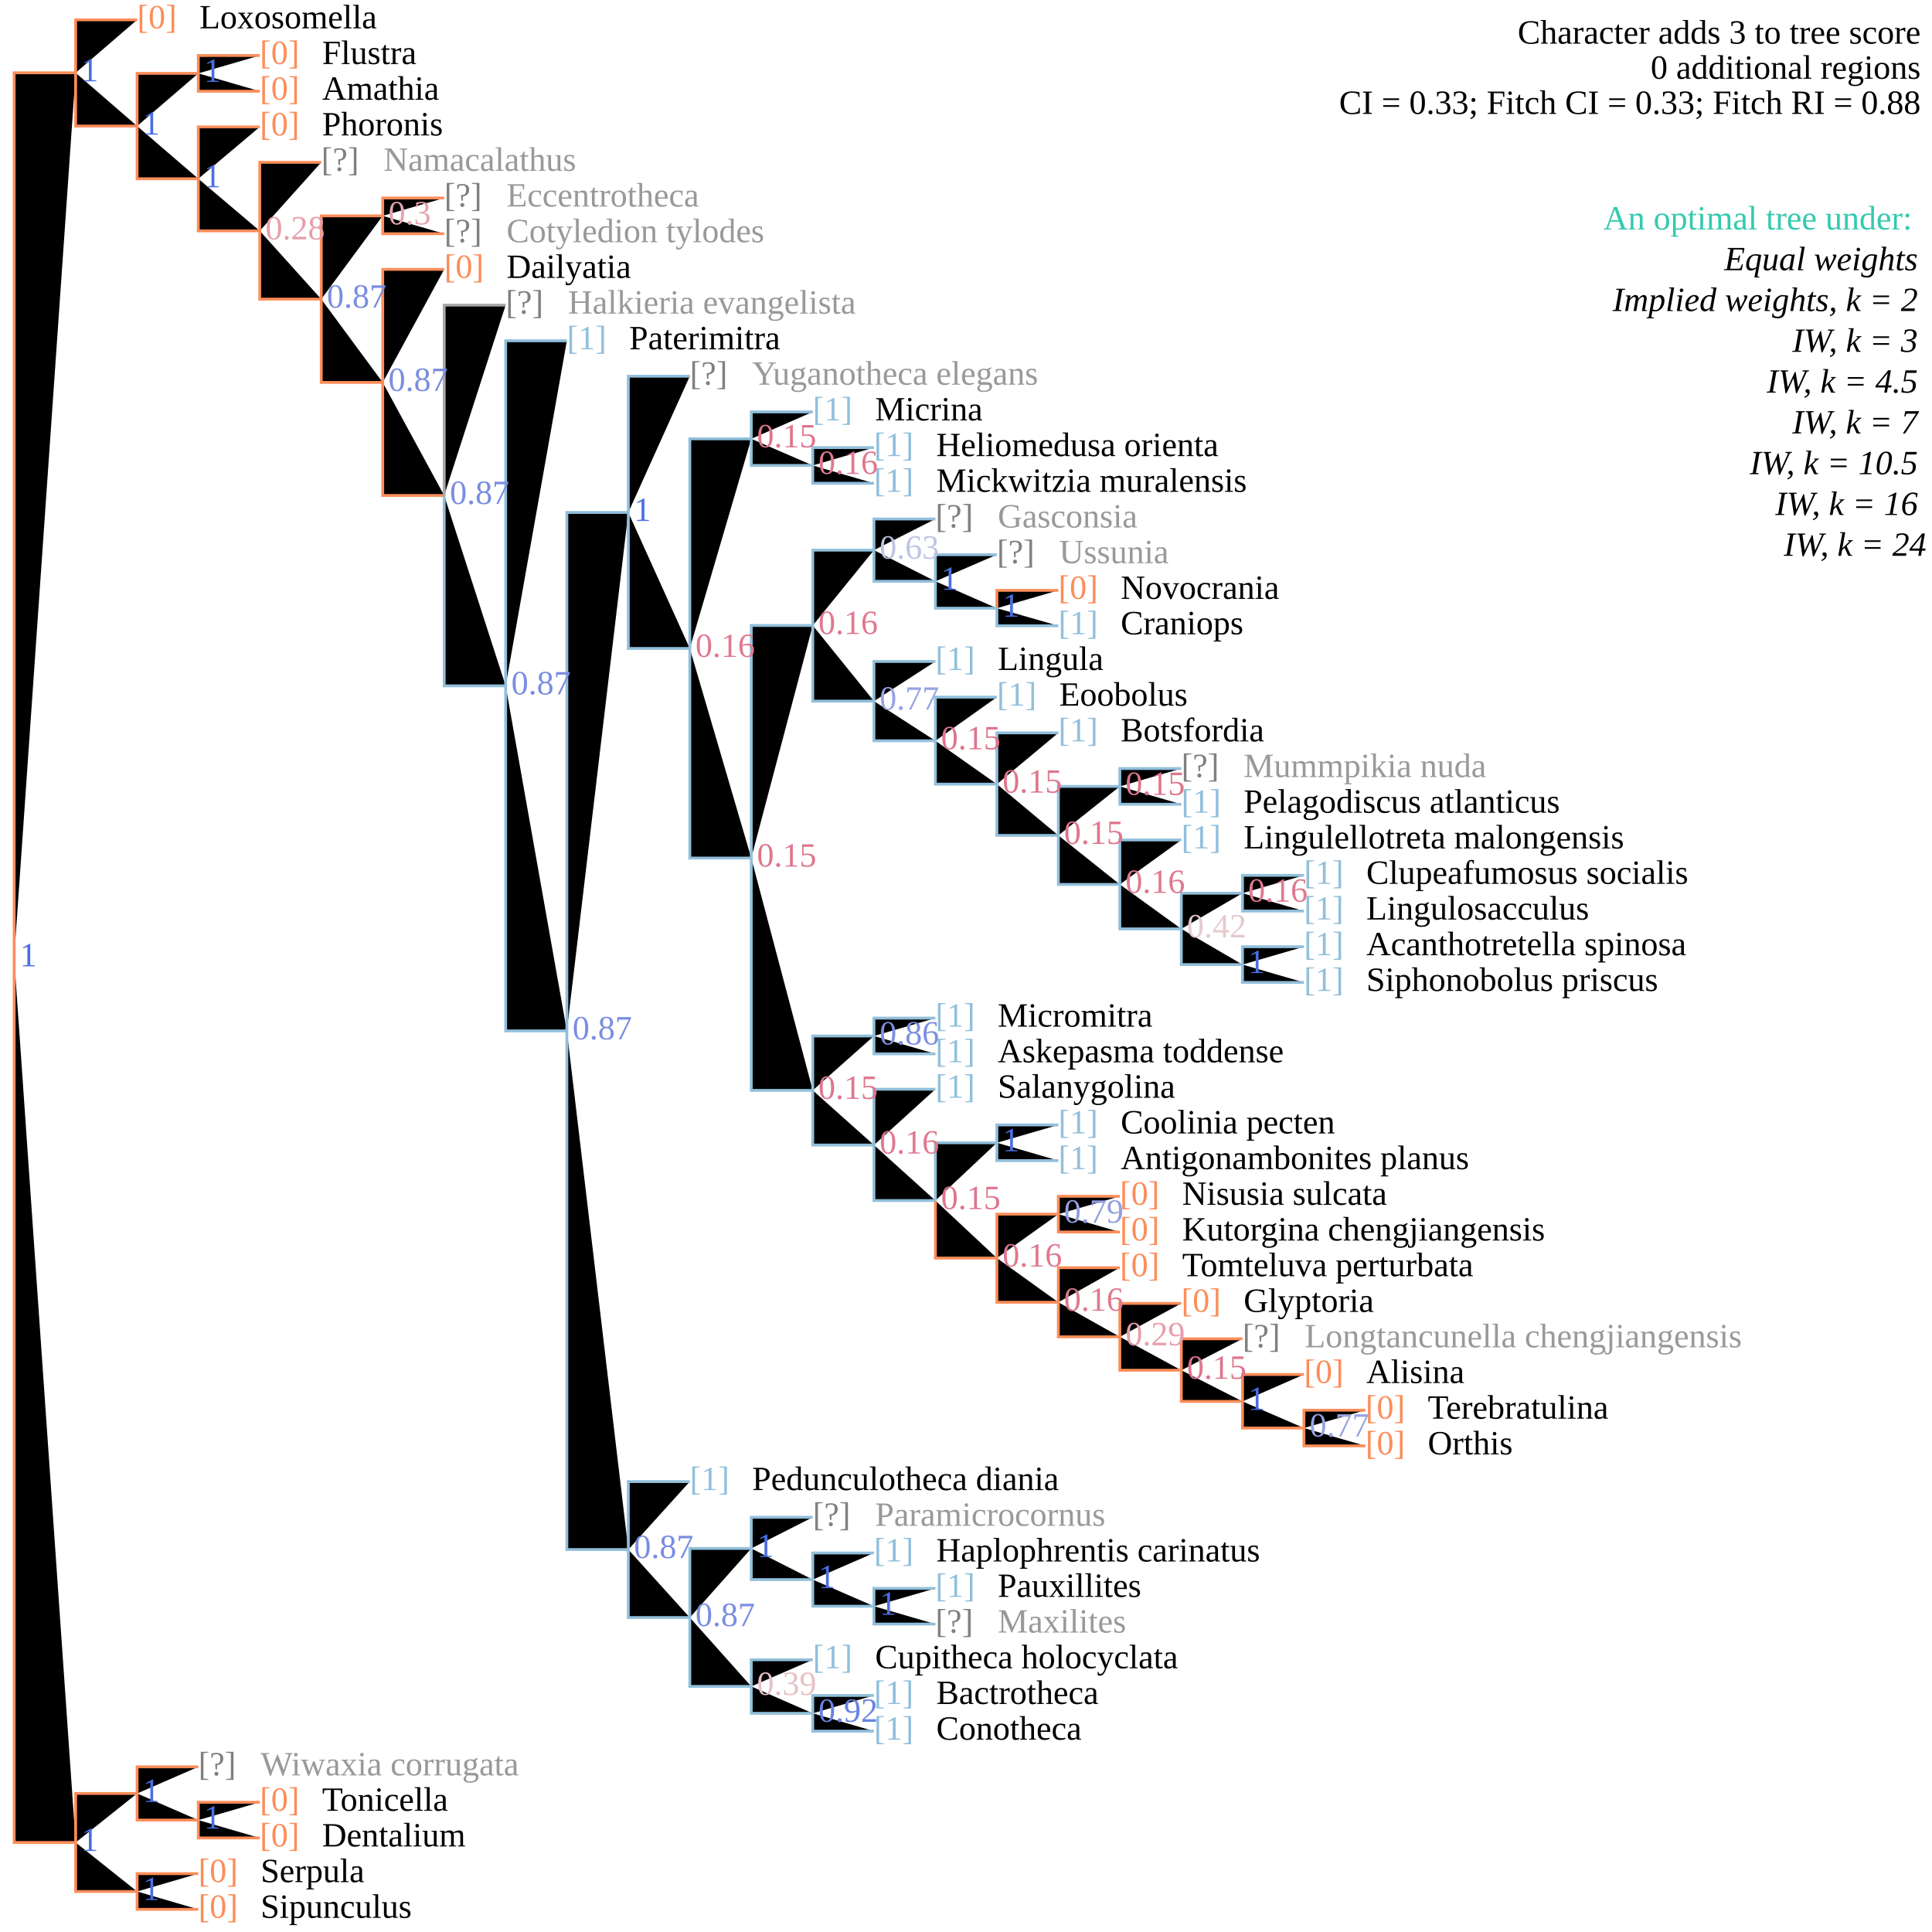
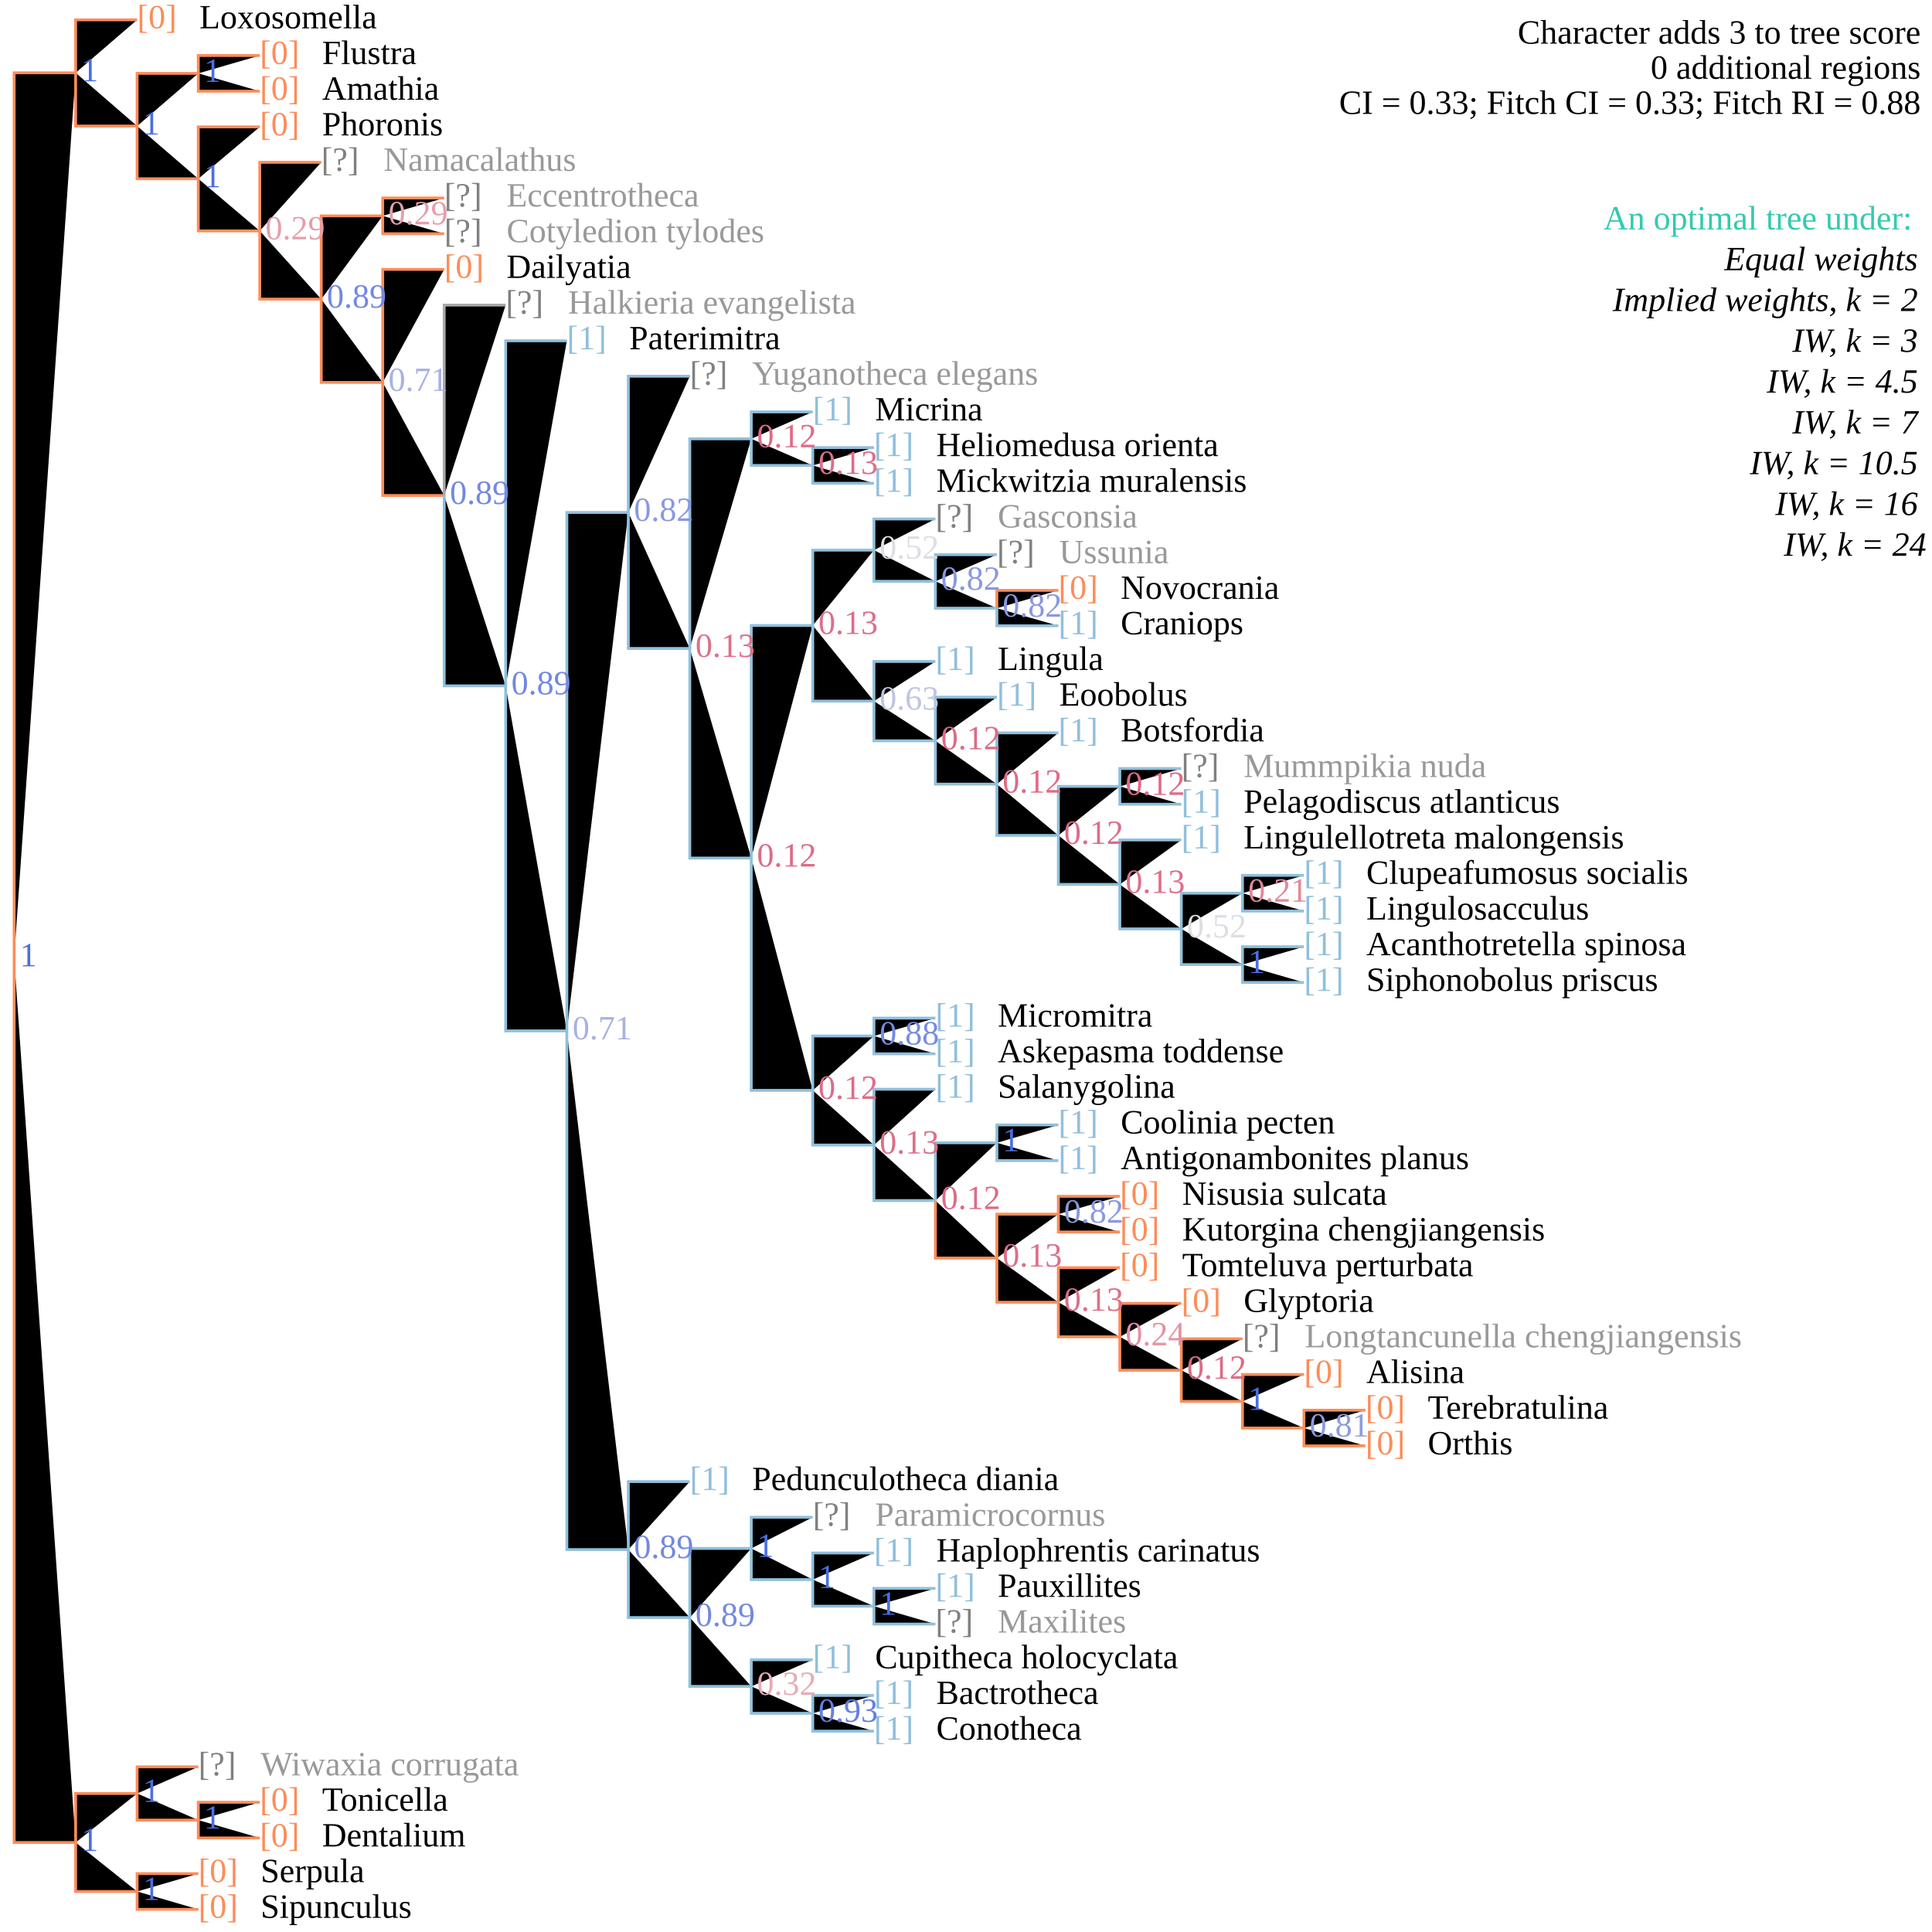
<svg xmlns="http://www.w3.org/2000/svg" version="1.1" width="682" height="682" class="tree" data-char="1">
  <text x="678" y="15.4" text-anchor="end" class="stepsLabel">Character adds <tspan class="score">3</tspan> to tree score</text>
  <text x="678" y="27.8" text-anchor="end" class="stepsLabel">
    <tspan class="score">0</tspan> additional regions</text>
  <text x="678" y="40.2" text-anchor="end" class="stepsLabel">CI = 0.33; Fitch CI = 0.33; Fitch RI = 0.88</text>
  <text x="678" y="65" text-anchor="end" class="stepsLabel">
    <tspan dy="16" fill="#34caaf">An optimal tree under:</tspan>
    <tspan x="680" style="font-style:italic" class="notThisAn" dy="1.2em">Equal weights</tspan>
    <tspan x="680" style="font-style:italic" class="notThisAn" dy="1.2em">Implied weights, k = 2</tspan>
    <tspan x="680" style="font-style:italic" class="notThisAn" dy="1.2em">IW, k = 3</tspan>
    <tspan x="680" style="font-style:italic" class="notThisAn" dy="1.2em">IW, k = 4.5</tspan>
    <tspan x="680" style="font-style:italic" class="notThisAn" dy="1.2em">IW, k = 7</tspan>
    <tspan x="680" style="font-style:italic" class="thisAn" dy="1.2em">IW, k = 10.5</tspan>
    <tspan x="680" style="font-style:italic" class="notThisAn" dy="1.2em">IW, k = 16</tspan>
    <tspan x="680" style="font-style:italic" class="notThisAn" dy="1.2em">IW, k = 24</tspan>
  </text>
  <text x="70" y="664.4" fill="#fc8d59" class="flag">[0]</text>
  <text x="92" y="664.4" fill="#000" class="taxonLabel">Serpula</text>
  <text x="70" y="677" fill="#fc8d59" class="flag">[0]</text>
  <text x="92" y="677" fill="#000" class="taxonLabel">Sipunculus</text>
  <text x="91.7" y="639.2" fill="#fc8d59" class="flag">[0]</text>
  <text x="113.7" y="639.2" fill="#000" class="taxonLabel">Tonicella</text>
  <text x="91.7" y="651.8" fill="#fc8d59" class="flag">[0]</text>
  <text x="113.7" y="651.8" fill="#000" class="taxonLabel">Dentalium</text>
  <text x="70" y="626.7" fill="grey" class="flag">[?]</text>
  <text x="92" y="626.7" fill="#999" class="taxonLabel">Wiwaxia corrugata</text>
  <text x="308.5" y="601.5" fill="#91bfdb" class="flag">[1]</text>
  <text x="330.5" y="601.5" fill="#000" class="taxonLabel">Bactrotheca</text>
  <text x="308.5" y="614.1" fill="#91bfdb" class="flag">[1]</text>
  <text x="330.5" y="614.1" fill="#000" class="taxonLabel">Conotheca</text>
  <text x="286.9" y="588.9" fill="#91bfdb" class="flag">[1]</text>
  <text x="308.9" y="588.9" fill="#000" class="taxonLabel">Cupitheca holocyclata</text>
  <text x="330.2" y="563.7" fill="#91bfdb" class="flag">[1]</text>
  <text x="352.2" y="563.7" fill="#000" class="taxonLabel">Pauxillites</text>
  <text x="330.2" y="576.3" fill="grey" class="flag">[?]</text>
  <text x="352.2" y="576.3" fill="#999" class="taxonLabel">Maxilites</text>
  <text x="308.5" y="551.2" fill="#91bfdb" class="flag">[1]</text>
  <text x="330.5" y="551.2" fill="#000" class="taxonLabel">Haplophrentis carinatus</text>
  <text x="286.9" y="538.6" fill="grey" class="flag">[?]</text>
  <text x="308.9" y="538.6" fill="#999" class="taxonLabel">Paramicrocornus</text>
  <text x="243.5" y="526" fill="#91bfdb" class="flag">[1]</text>
  <text x="265.5" y="526" fill="#000" class="taxonLabel">Pedunculotheca diania</text>
  <text x="482" y="500.8" fill="#fc8d59" class="flag">[0]</text>
  <text x="504" y="500.8" fill="#000" class="taxonLabel">Terebratulina</text>
  <text x="482" y="513.4" fill="#fc8d59" class="flag">[0]</text>
  <text x="504" y="513.4" fill="#000" class="taxonLabel">Orthis</text>
  <text x="460.3" y="488.2" fill="#fc8d59" class="flag">[0]</text>
  <text x="482.3" y="488.2" fill="#000" class="taxonLabel">Alisina</text>
  <text x="438.6" y="475.6" fill="grey" class="flag">[?]</text>
  <text x="460.6" y="475.6" fill="#999" class="taxonLabel">Longtancunella chengjiangensis</text>
  <text x="417" y="463.1" fill="#fc8d59" class="flag">[0]</text>
  <text x="439" y="463.1" fill="#000" class="taxonLabel">Glyptoria</text>
  <text x="395.3" y="450.5" fill="#fc8d59" class="flag">[0]</text>
  <text x="417.3" y="450.5" fill="#000" class="taxonLabel">Tomteluva perturbata</text>
  <text x="395.3" y="425.3" fill="#fc8d59" class="flag">[0]</text>
  <text x="417.3" y="425.3" fill="#000" class="taxonLabel">Nisusia sulcata</text>
  <text x="395.3" y="437.9" fill="#fc8d59" class="flag">[0]</text>
  <text x="417.3" y="437.9" fill="#000" class="taxonLabel">Kutorgina chengjiangensis</text>
  <text x="373.6" y="400.1" fill="#91bfdb" class="flag">[1]</text>
  <text x="395.6" y="400.1" fill="#000" class="taxonLabel">Coolinia pecten</text>
  <text x="373.6" y="412.7" fill="#91bfdb" class="flag">[1]</text>
  <text x="395.6" y="412.7" fill="#000" class="taxonLabel">Antigonambonites planus</text>
  <text x="330.2" y="387.5" fill="#91bfdb" class="flag">[1]</text>
  <text x="352.2" y="387.5" fill="#000" class="taxonLabel">Salanygolina</text>
  <text x="330.2" y="362.4" fill="#91bfdb" class="flag">[1]</text>
  <text x="352.2" y="362.4" fill="#000" class="taxonLabel">Micromitra</text>
  <text x="330.2" y="375" fill="#91bfdb" class="flag">[1]</text>
  <text x="352.2" y="375" fill="#000" class="taxonLabel">Askepasma toddense</text>
  <text x="460.3" y="337.2" fill="#91bfdb" class="flag">[1]</text>
  <text x="482.3" y="337.2" fill="#000" class="taxonLabel">Acanthotretella spinosa</text>
  <text x="460.3" y="349.8" fill="#91bfdb" class="flag">[1]</text>
  <text x="482.3" y="349.8" fill="#000" class="taxonLabel">Siphonobolus priscus</text>
  <text x="460.3" y="312" fill="#91bfdb" class="flag">[1]</text>
  <text x="482.3" y="312" fill="#000" class="taxonLabel">Clupeafumosus socialis</text>
  <text x="460.3" y="324.6" fill="#91bfdb" class="flag">[1]</text>
  <text x="482.3" y="324.6" fill="#000" class="taxonLabel">Lingulosacculus</text>
  <text x="417" y="299.5" fill="#91bfdb" class="flag">[1]</text>
  <text x="439" y="299.5" fill="#000" class="taxonLabel">Lingulellotreta malongensis</text>
  <text x="417" y="274.3" fill="grey" class="flag">[?]</text>
  <text x="439" y="274.3" fill="#999" class="taxonLabel">Mummpikia nuda</text>
  <text x="417" y="286.9" fill="#91bfdb" class="flag">[1]</text>
  <text x="439" y="286.9" fill="#000" class="taxonLabel">Pelagodiscus atlanticus</text>
  <text x="373.6" y="261.7" fill="#91bfdb" class="flag">[1]</text>
  <text x="395.6" y="261.7" fill="#000" class="taxonLabel">Botsfordia</text>
  <text x="351.9" y="249.1" fill="#91bfdb" class="flag">[1]</text>
  <text x="373.9" y="249.1" fill="#000" class="taxonLabel">Eoobolus</text>
  <text x="330.2" y="236.5" fill="#91bfdb" class="flag">[1]</text>
  <text x="352.2" y="236.5" fill="#000" class="taxonLabel">Lingula</text>
  <text x="373.6" y="211.4" fill="#fc8d59" class="flag">[0]</text>
  <text x="395.6" y="211.4" fill="#000" class="taxonLabel">Novocrania</text>
  <text x="373.6" y="223.9" fill="#91bfdb" class="flag">[1]</text>
  <text x="395.6" y="223.9" fill="#000" class="taxonLabel">Craniops</text>
  <text x="351.9" y="198.8" fill="grey" class="flag">[?]</text>
  <text x="373.9" y="198.8" fill="#999" class="taxonLabel">Ussunia</text>
  <text x="330.2" y="186.2" fill="grey" class="flag">[?]</text>
  <text x="352.2" y="186.2" fill="#999" class="taxonLabel">Gasconsia</text>
  <text x="308.5" y="161" fill="#91bfdb" class="flag">[1]</text>
  <text x="330.5" y="161" fill="#000" class="taxonLabel">Heliomedusa orienta</text>
  <text x="308.5" y="173.6" fill="#91bfdb" class="flag">[1]</text>
  <text x="330.5" y="173.6" fill="#000" class="taxonLabel">Mickwitzia muralensis</text>
  <text x="286.9" y="148.4" fill="#91bfdb" class="flag">[1]</text>
  <text x="308.9" y="148.4" fill="#000" class="taxonLabel">Micrina</text>
  <text x="243.5" y="135.8" fill="grey" class="flag">[?]</text>
  <text x="265.5" y="135.8" fill="#999" class="taxonLabel">Yuganotheca elegans</text>
  <text x="200.1" y="123.3" fill="#91bfdb" class="flag">[1]</text>
  <text x="222.1" y="123.3" fill="#000" class="taxonLabel">Paterimitra</text>
  <text x="178.5" y="110.7" fill="grey" class="flag">[?]</text>
  <text x="200.5" y="110.7" fill="#999" class="taxonLabel">Halkieria evangelista</text>
  <text x="156.8" y="98.1" fill="#fc8d59" class="flag">[0]</text>
  <text x="178.8" y="98.1" fill="#000" class="taxonLabel">Dailyatia</text>
  <text x="156.8" y="72.9" fill="grey" class="flag">[?]</text>
  <text x="178.8" y="72.9" fill="#999" class="taxonLabel">Eccentrotheca</text>
  <text x="156.8" y="85.5" fill="grey" class="flag">[?]</text>
  <text x="178.8" y="85.5" fill="#999" class="taxonLabel">Cotyledion tylodes</text>
  <text x="113.4" y="60.3" fill="grey" class="flag">[?]</text>
  <text x="135.4" y="60.3" fill="#999" class="taxonLabel">Namacalathus</text>
  <text x="91.7" y="47.8" fill="#fc8d59" class="flag">[0]</text>
  <text x="113.7" y="47.8" fill="#000" class="taxonLabel">Phoronis</text>
  <text x="91.7" y="22.6" fill="#fc8d59" class="flag">[0]</text>
  <text x="113.7" y="22.6" fill="#000" class="taxonLabel">Flustra</text>
  <text x="91.7" y="35.2" fill="#fc8d59" class="flag">[0]</text>
  <text x="113.7" y="35.2" fill="#000" class="taxonLabel">Amathia</text>
  <text x="48.4" y="10" fill="#fc8d59" class="flag">[0]</text>
  <text x="70.4" y="10" fill="#000" class="taxonLabel">Loxosomella</text>
  <path d="M5,338.1V25.7H26.7M26.7,25.7V7H48.4M26.7,25.7V44.5H48.4M48.4,44.5V25.9H70M70,25.9V19.6H91.7M70,25.9V32.2H91.7M48.4,44.5V63.1H70M70,63.1V44.8H91.7M70,63.1V81.5H91.7M91.7,81.5V57.3H113.4M91.7,81.5V105.6H113.4M113.4,105.6V76.2H135.1M135.1,76.2V69.9H156.8M135.1,76.2V82.5H156.8M113.4,105.6V135H135.1M135.1,135V95.1H156.8M135.1,135V174.9H156.8M351.9,214.7V208.4H373.6M330.2,423.8V444.1H351.9M351.9,444.1V428.6H373.6M373.6,428.6V422.3H395.3M373.6,428.6V434.9H395.3M351.9,444.1V459.7H373.6M373.6,459.7V447.5H395.3M373.6,459.7V471.9H395.3M395.3,471.9V460.1H417M395.3,471.9V483.7H417M417,483.7V472.6H438.6M417,483.7V494.7H438.6M438.6,494.7V485.2H460.3M438.6,494.7V504.1H460.3M460.3,504.1V497.8H482M460.3,504.1V510.4H482M5,338.1V650.4H26.7M26.7,650.4V633.1H48.4M48.4,633.1V623.7H70M48.4,633.1V642.5H70M70,642.5V636.2H91.7M70,642.5V648.8H91.7M26.7,650.4V667.7H48.4M48.4,667.7V661.4H70M48.4,667.7V674H70" stroke="#fc8d59" />
  <path d="M156.8,174.9V107.7H178.5" stroke="darkgrey" />
  <path d="M156.8,174.9V242.1H178.5M178.5,242.1V120.3H200.1M178.5,242.1V363.9H200.1M200.1,363.9V180.9H221.8M221.8,180.9V132.8H243.5M221.8,180.9V228.9H243.5M243.5,228.9V154.9H265.2M265.2,154.9V145.4H286.9M265.2,154.9V164.3H286.9M286.9,164.3V158H308.5M286.9,164.3V170.6H308.5M243.5,228.9V302.9H265.2M265.2,302.9V220.8H286.9M286.9,220.8V194.2H308.5M308.5,194.2V183.2H330.2M308.5,194.2V205.2H330.2M330.2,205.2V195.8H351.9M330.2,205.2V214.7H351.9M351.9,214.7V220.9H373.6M286.9,220.8V247.5H308.5M308.5,247.5V233.5H330.2M308.5,247.5V261.5H330.2M330.2,261.5V246.1H351.9M330.2,261.5V276.8H351.9M351.9,276.8V258.7H373.6M351.9,276.8V294.9H373.6M373.6,294.9V277.6H395.3M395.3,277.6V271.3H417M395.3,277.6V283.9H417M373.6,294.9V312.2H395.3M395.3,312.2V296.5H417M395.3,312.2V327.9H417M417,327.9V315.3H438.6M438.6,315.3V309H460.3M438.6,315.3V321.6H460.3M417,327.9V340.5H438.6M438.6,340.5V334.2H460.3M438.6,340.5V346.8H460.3M265.2,302.9V384.9H286.9M286.9,384.9V365.7H308.5M308.5,365.7V359.4H330.2M308.5,365.7V372H330.2M286.9,384.9V404.2H308.5M308.5,404.2V384.5H330.2M308.5,404.2V423.8H330.2M330.2,423.8V403.4H351.9M351.9,403.4V397.1H373.6M351.9,403.4V409.7H373.6M200.1,363.9V547H221.8M221.8,547V523H243.5M221.8,547V571H243.5M243.5,571V546.6H265.2M265.2,546.6V535.6H286.9M265.2,546.6V557.6H286.9M286.9,557.6V548.2H308.5M286.9,557.6V567H308.5M308.5,567V560.7H330.2M308.5,567V573.3H330.2M243.5,571V595.3H265.2M265.2,595.3V585.9H286.9M265.2,595.3V604.8H286.9M286.9,604.8V598.5H308.5M286.9,604.8V611.1H308.5" stroke="#91bfdb" />
  <text x="7" y="341.1" class="node" fill="#4A6FE3">1</text>
  <text x="28.7" y="28.7" class="node" fill="#4A6FE3">1</text>
  <text x="50.4" y="47.5" class="node" fill="#4A6FE3">1</text>
  <text x="72" y="28.9" class="node" fill="#4A6FE3">1</text>
  <text x="72" y="66.1" class="node" fill="#4A6FE3">1</text>
-   <text x="93.7" y="84.5" class="node" fill="#E59FAC">0.28</text>
-   <text x="115.4" y="108.6" class="node" fill="#7A8DE1">0.87</text>
-   <text x="137.1" y="79.2" class="node" fill="#E5A5B1">0.3</text>
-   <text x="137.1" y="138" class="node" fill="#7A8DE1">0.87</text>
-   <text x="158.8" y="177.9" class="node" fill="#7A8DE1">0.87</text>
-   <text x="180.5" y="245.1" class="node" fill="#7A8DE1">0.87</text>
-   <text x="202.1" y="366.9" class="node" fill="#7A8DE1">0.87</text>
-   <text x="223.8" y="183.9" class="node" fill="#4A6FE3">1</text>
-   <text x="245.5" y="231.9" class="node" fill="#DF798F">0.16</text>
-   <text x="267.2" y="157.9" class="node" fill="#DF758D">0.15</text>
-   <text x="288.9" y="167.3" class="node" fill="#DF798F">0.16</text>
-   <text x="267.2" y="305.9" class="node" fill="#DF758D">0.15</text>
-   <text x="288.9" y="223.8" class="node" fill="#DF798F">0.16</text>
-   <text x="310.5" y="197.2" class="node" fill="#BFC4E3">0.63</text>
-   <text x="332.2" y="208.2" class="node" fill="#4A6FE3">1</text>
-   <text x="353.9" y="217.7" class="node" fill="#4A6FE3">1</text>
-   <text x="310.5" y="250.5" class="node" fill="#97A4E2">0.77</text>
-   <text x="332.2" y="264.5" class="node" fill="#DF758D">0.15</text>
-   <text x="353.9" y="279.8" class="node" fill="#DF758D">0.15</text>
-   <text x="375.6" y="297.9" class="node" fill="#DF758D">0.15</text>
-   <text x="397.3" y="280.6" class="node" fill="#DF758D">0.15</text>
-   <text x="397.3" y="315.2" class="node" fill="#DF798F">0.16</text>
-   <text x="419" y="330.9" class="node" fill="#E5CACE">0.42</text>
-   <text x="440.6" y="318.3" class="node" fill="#DF798F">0.16</text>
+   <text x="93.7" y="84.5" class="node" fill="#E59FAC">0.29</text>
+   <text x="115.4" y="108.6" class="node" fill="#7388E1">0.89</text>
+   <text x="137.1" y="79.2" class="node" fill="#E59FAC">0.29</text>
+   <text x="137.1" y="138" class="node" fill="#A8B1E2">0.71</text>
+   <text x="158.8" y="177.9" class="node" fill="#7388E1">0.89</text>
+   <text x="180.5" y="245.1" class="node" fill="#7388E1">0.89</text>
+   <text x="202.1" y="366.9" class="node" fill="#A8B1E2">0.71</text>
+   <text x="223.8" y="183.9" class="node" fill="#8998E1">0.82</text>
+   <text x="245.5" y="231.9" class="node" fill="#DD6F88">0.13</text>
+   <text x="267.2" y="157.9" class="node" fill="#DD6C86">0.12</text>
+   <text x="288.9" y="167.3" class="node" fill="#DD6F88">0.13</text>
+   <text x="267.2" y="305.9" class="node" fill="#DD6C86">0.12</text>
+   <text x="288.9" y="223.8" class="node" fill="#DD6F88">0.13</text>
+   <text x="310.5" y="197.2" class="node" fill="#DDDEE3">0.52</text>
+   <text x="332.2" y="208.2" class="node" fill="#8998E1">0.82</text>
+   <text x="353.9" y="217.7" class="node" fill="#8998E1">0.82</text>
+   <text x="310.5" y="250.5" class="node" fill="#BFC4E3">0.63</text>
+   <text x="332.2" y="264.5" class="node" fill="#DD6C86">0.12</text>
+   <text x="353.9" y="279.8" class="node" fill="#DD6C86">0.12</text>
+   <text x="375.6" y="297.9" class="node" fill="#DD6C86">0.12</text>
+   <text x="397.3" y="280.6" class="node" fill="#DD6C86">0.12</text>
+   <text x="397.3" y="315.2" class="node" fill="#DD6F88">0.13</text>
+   <text x="419" y="330.9" class="node" fill="#DDDEE3">0.52</text>
+   <text x="440.6" y="318.3" class="node" fill="#E2899B">0.21</text>
  <text x="440.6" y="343.5" class="node" fill="#4A6FE3">1</text>
-   <text x="288.9" y="387.9" class="node" fill="#DF758D">0.15</text>
-   <text x="310.5" y="368.7" class="node" fill="#7D8FE1">0.86</text>
-   <text x="310.5" y="407.2" class="node" fill="#DF798F">0.16</text>
-   <text x="332.2" y="426.8" class="node" fill="#DF758D">0.15</text>
+   <text x="288.9" y="387.9" class="node" fill="#DD6C86">0.12</text>
+   <text x="310.5" y="368.7" class="node" fill="#768BE1">0.88</text>
+   <text x="310.5" y="407.2" class="node" fill="#DD6F88">0.13</text>
+   <text x="332.2" y="426.8" class="node" fill="#DD6C86">0.12</text>
  <text x="353.9" y="406.4" class="node" fill="#4A6FE3">1</text>
-   <text x="353.9" y="447.1" class="node" fill="#DF798F">0.16</text>
-   <text x="375.6" y="431.6" class="node" fill="#929FE1">0.79</text>
-   <text x="375.6" y="462.7" class="node" fill="#DF798F">0.16</text>
-   <text x="397.3" y="474.9" class="node" fill="#E59FAC">0.29</text>
-   <text x="419" y="486.7" class="node" fill="#DF758D">0.15</text>
+   <text x="353.9" y="447.1" class="node" fill="#DD6F88">0.13</text>
+   <text x="375.6" y="431.6" class="node" fill="#8998E1">0.82</text>
+   <text x="375.6" y="462.7" class="node" fill="#DD6F88">0.13</text>
+   <text x="397.3" y="474.9" class="node" fill="#E392A2">0.24</text>
+   <text x="419" y="486.7" class="node" fill="#DD6C86">0.12</text>
  <text x="440.6" y="497.7" class="node" fill="#4A6FE3">1</text>
-   <text x="462.3" y="507.1" class="node" fill="#97A4E2">0.77</text>
-   <text x="223.8" y="550" class="node" fill="#7A8DE1">0.87</text>
-   <text x="245.5" y="574" class="node" fill="#7A8DE1">0.87</text>
+   <text x="462.3" y="507.1" class="node" fill="#8C9BE1">0.81</text>
+   <text x="223.8" y="550" class="node" fill="#7388E1">0.89</text>
+   <text x="245.5" y="574" class="node" fill="#7388E1">0.89</text>
  <text x="267.2" y="549.6" class="node" fill="#4A6FE3">1</text>
  <text x="288.9" y="560.6" class="node" fill="#4A6FE3">1</text>
  <text x="310.5" y="570" class="node" fill="#4A6FE3">1</text>
-   <text x="267.2" y="598.3" class="node" fill="#E6C1C7">0.39</text>
-   <text x="288.9" y="607.8" class="node" fill="#6982E1">0.92</text>
+   <text x="267.2" y="598.3" class="node" fill="#E6ABB6">0.32</text>
+   <text x="288.9" y="607.8" class="node" fill="#667FE1">0.93</text>
  <text x="28.7" y="653.4" class="node" fill="#4A6FE3">1</text>
  <text x="50.4" y="636.1" class="node" fill="#4A6FE3">1</text>
  <text x="72" y="645.5" class="node" fill="#4A6FE3">1</text>
  <text x="50.4" y="670.7" class="node" fill="#4A6FE3">1</text>
</svg>
